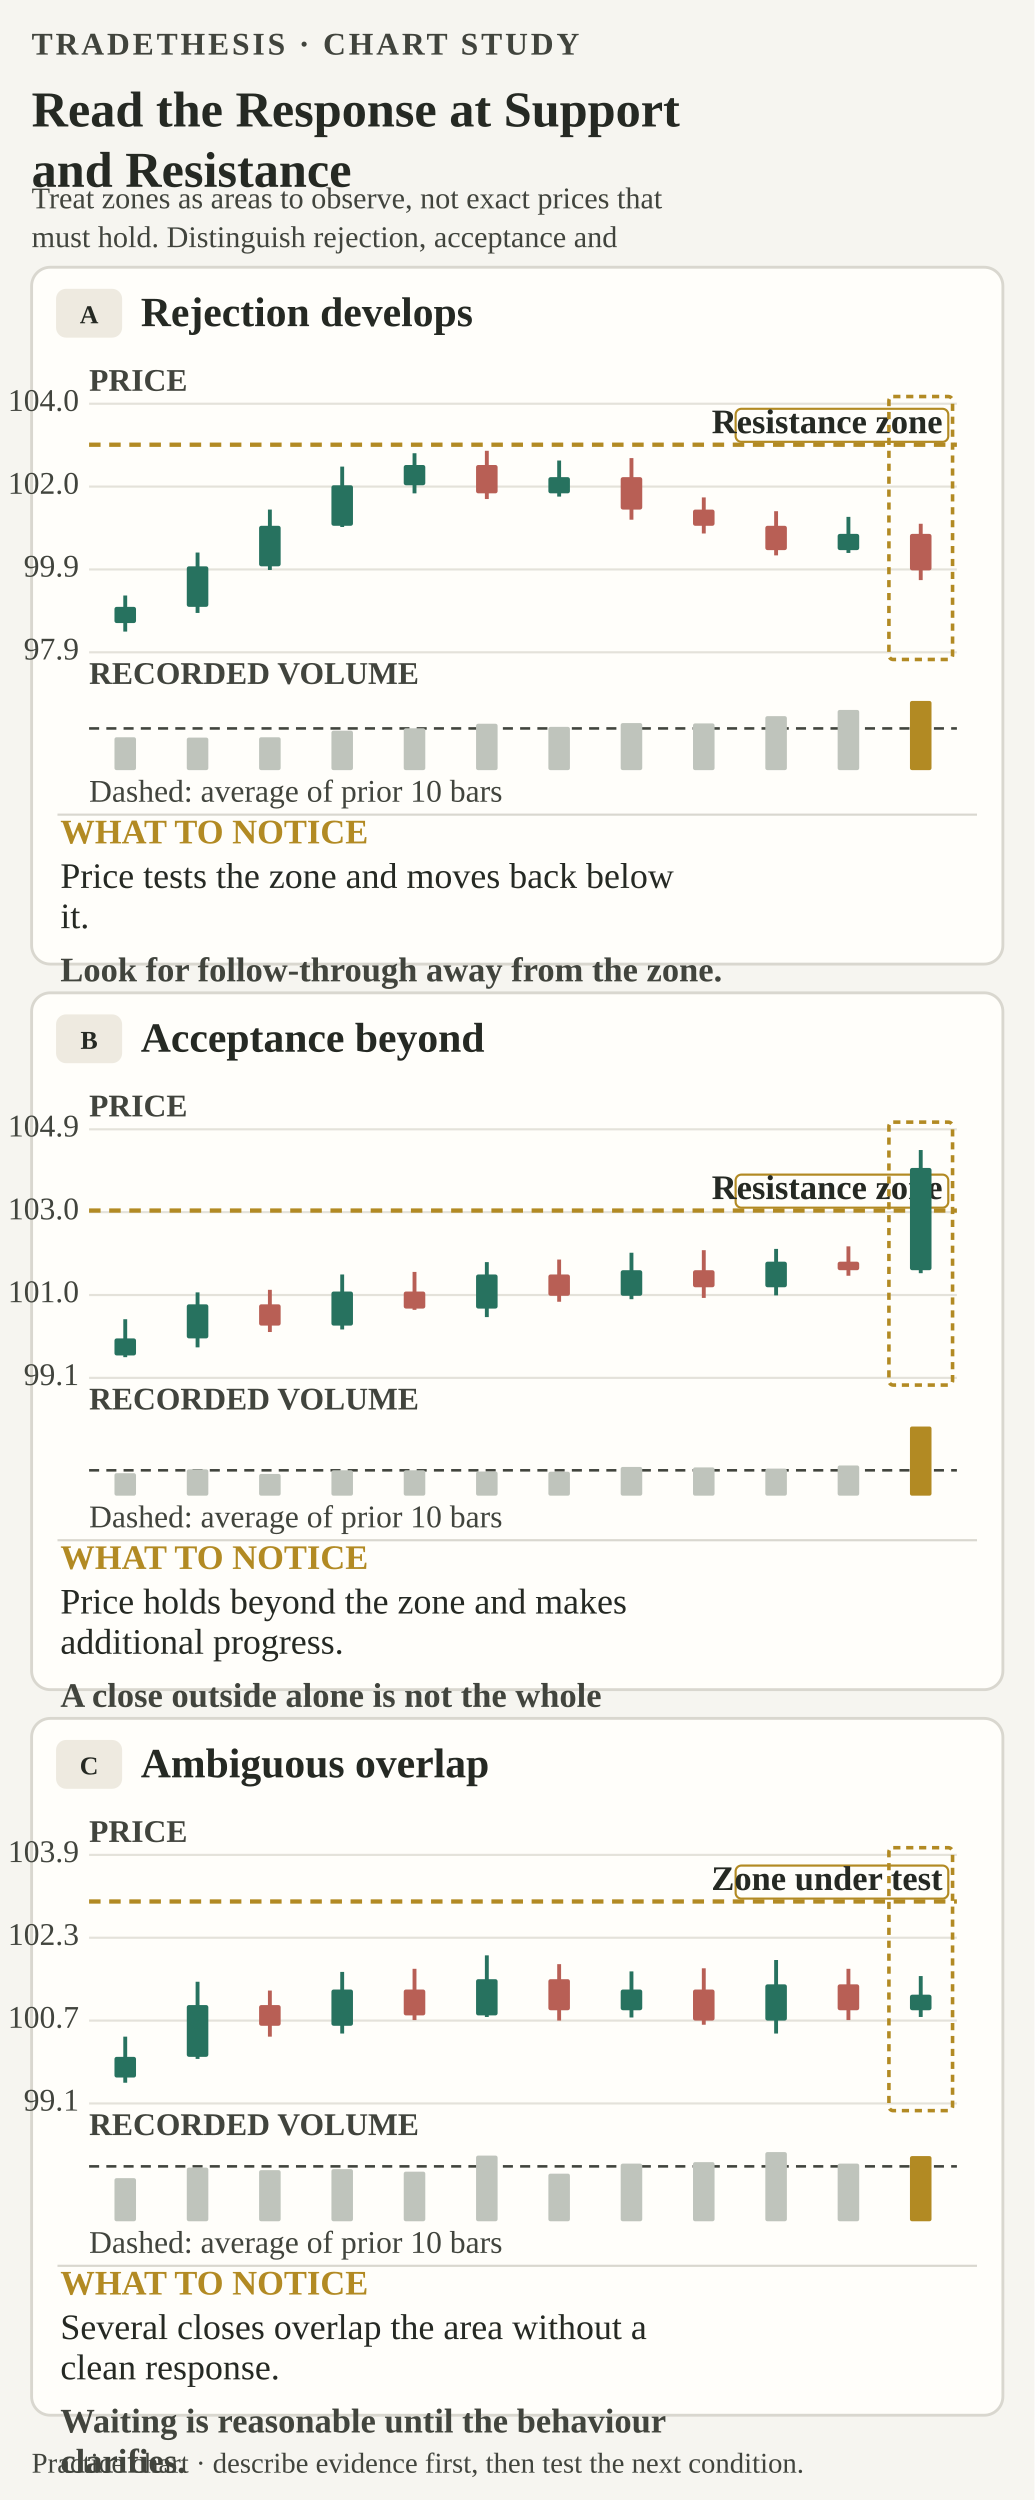
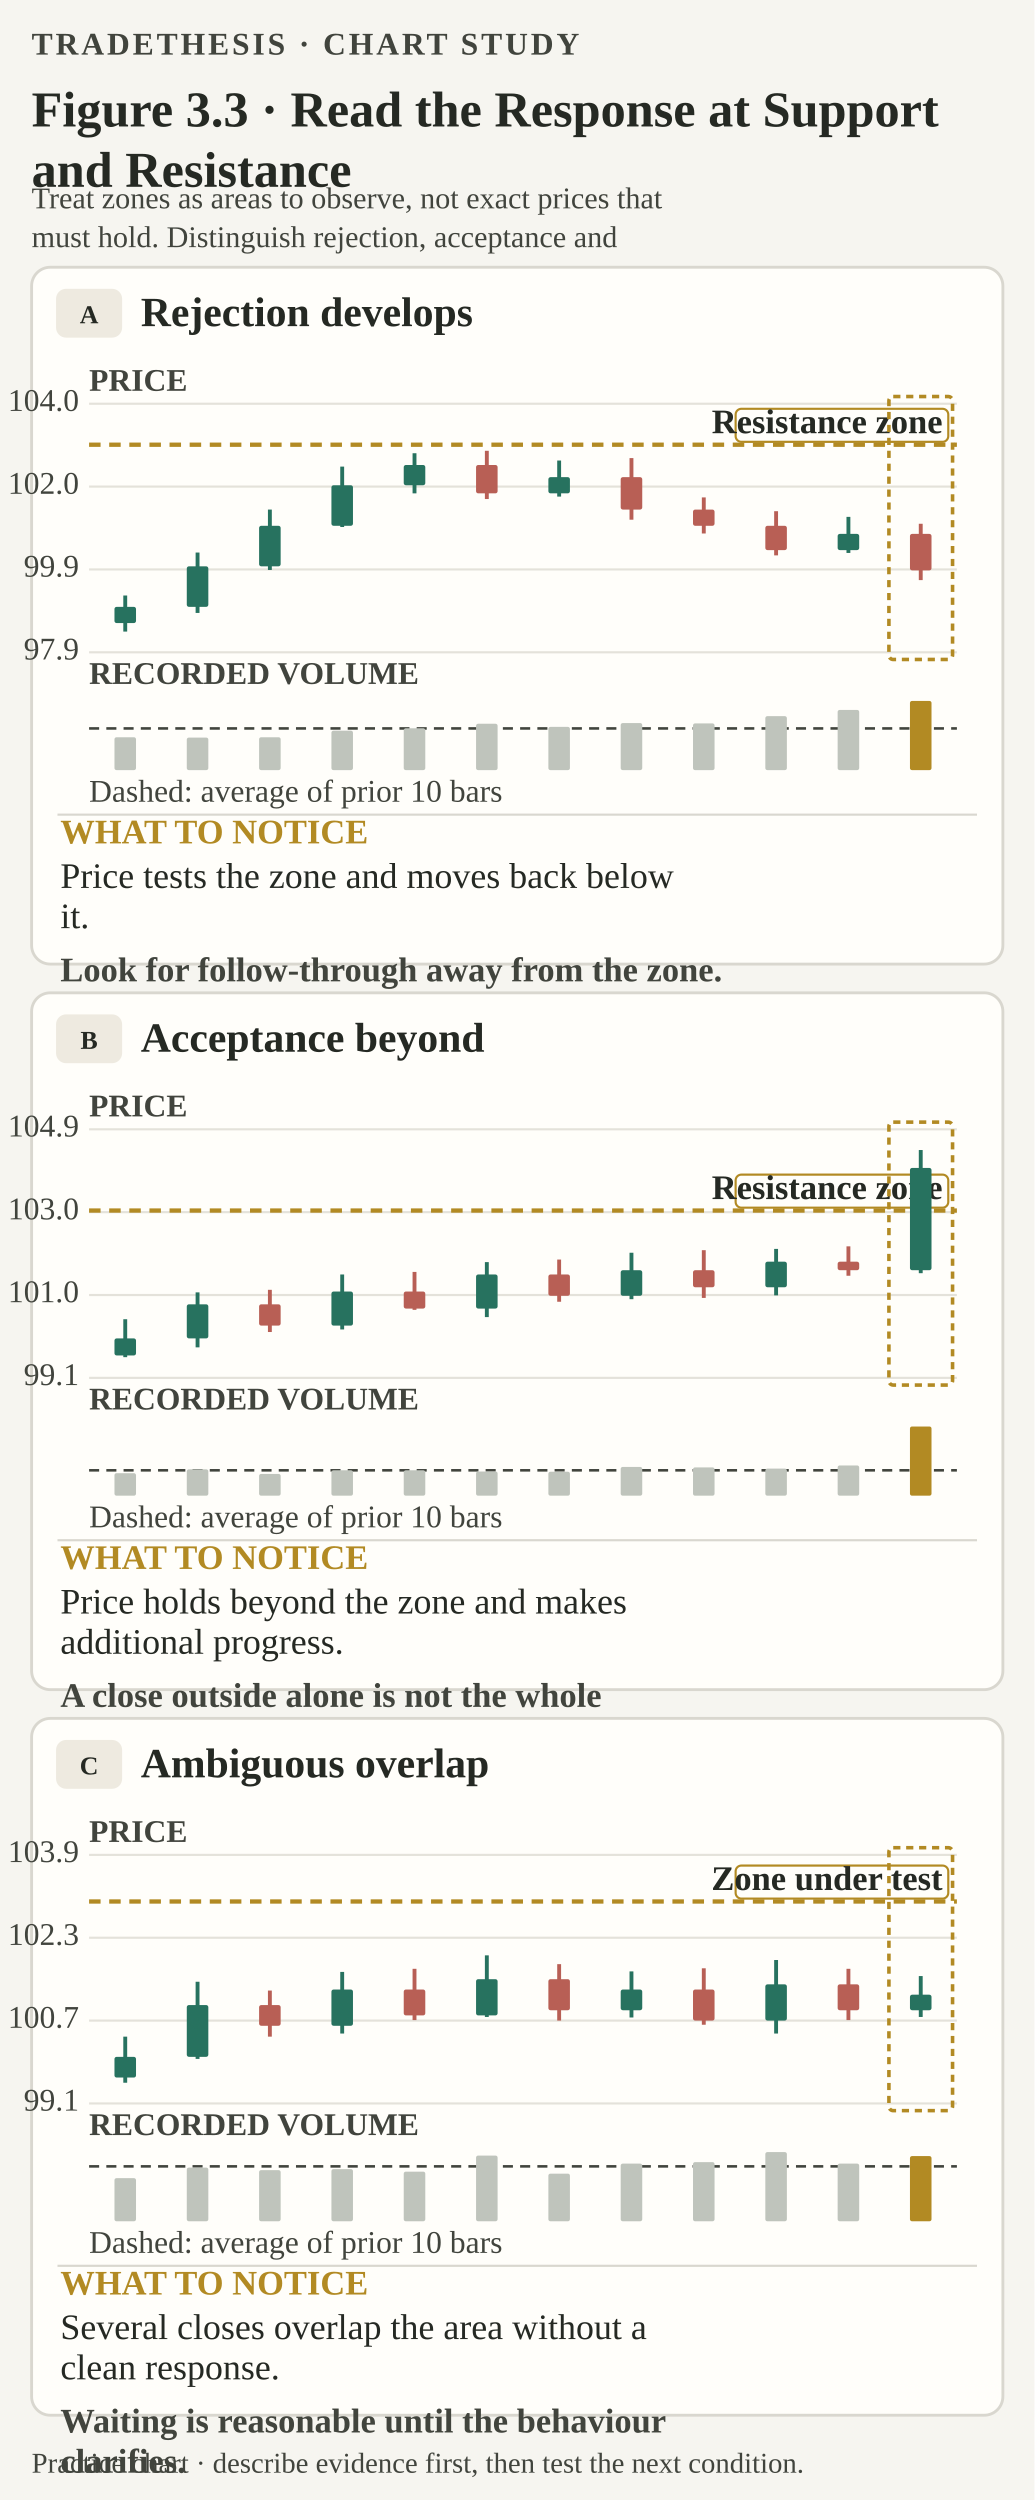
<svg xmlns="http://www.w3.org/2000/svg" width="720" height="1740" viewBox="0 0 720 1740" role="img" aria-labelledby="title desc">
  <rect width="720" height="1740" fill="#f6f5f0" />
  <text x="22" y="38" font-size="22" font-weight="800" letter-spacing="2" fill="#41443d">TRADETHESIS · CHART STUDY</text>
-   <text x="22" y="88" font-size="35" font-weight="850" fill="#252923">Read the Response at Support</text>
+   <text x="22" y="88" font-size="35" font-weight="850" fill="#252923">Figure 3.3 · Read the Response at Support</text>
  <text x="22" y="130" font-size="35" font-weight="850" fill="#252923">and Resistance</text>
  <text x="22" y="145" font-size="21" fill="#41443d">Treat zones as areas to observe, not exact prices that</text>
  <text x="22" y="172" font-size="21" fill="#41443d">must hold. Distinguish rejection, acceptance and</text>
  <rect x="22" y="186" width="676" height="485" rx="13" fill="#fffefa" stroke="#d9d7cf" stroke-width="2" />
  <rect x="39" y="201" width="46" height="34" rx="7" fill="#eeeae0" />
  <text x="62" y="225" text-anchor="middle" font-size="18" font-weight="800" fill="#252923">A</text>
  <text x="98" y="227" font-size="29" font-weight="800" fill="#252923">Rejection develops</text>
  <line x1="62" y1="454" x2="666" y2="454" stroke="#e4e2da" stroke-width="1.5" />
  <text x="55" y="459" text-anchor="end" font-size="22" fill="#41443d">97.9</text>
  <line x1="62" y1="396.333" x2="666" y2="396.333" stroke="#e4e2da" stroke-width="1.5" />
  <text x="55" y="401.333" text-anchor="end" font-size="22" fill="#41443d">99.9</text>
  <line x1="62" y1="338.667" x2="666" y2="338.667" stroke="#e4e2da" stroke-width="1.5" />
  <text x="55" y="343.667" text-anchor="end" font-size="22" fill="#41443d">102.0</text>
  <line x1="62" y1="281" x2="666" y2="281" stroke="#e4e2da" stroke-width="1.5" />
  <text x="55" y="286" text-anchor="end" font-size="22" fill="#41443d">104.0</text>
  <text x="62" y="272" font-size="22" font-weight="800" fill="#41443d">PRICE</text>
  <line x1="62" y1="309.523" x2="666" y2="309.523" stroke="#b28a23" stroke-width="3" stroke-dasharray="8 6" />
  <rect x="512" y="284.523" width="148" height="23" rx="4" fill="#fffefa" stroke="#b28a23" stroke-width="1.5" />
  <text x="656" y="301.523" text-anchor="end" font-size="24" font-weight="800" fill="#252923">Resistance zone</text>
  <line x1="87.167" y1="414.474" x2="87.167" y2="439.583" stroke="#27725f" stroke-width="2.7" />
  <rect x="79.667" y="422.374" width="15" height="11.285" rx="1.5" fill="#27725f" />
  <line x1="137.5" y1="384.569" x2="137.5" y2="426.606" stroke="#27725f" stroke-width="2.7" />
  <rect x="130" y="394.161" width="15" height="28.213" rx="1.5" fill="#27725f" />
  <line x1="187.833" y1="354.663" x2="187.833" y2="396.7" stroke="#27725f" stroke-width="2.7" />
  <rect x="180.333" y="365.948" width="15" height="28.213" rx="1.5" fill="#27725f" />
  <line x1="238.167" y1="324.758" x2="238.167" y2="366.795" stroke="#27725f" stroke-width="2.7" />
  <rect x="230.667" y="337.736" width="15" height="28.213" rx="1.5" fill="#27725f" />
  <line x1="288.5" y1="315.448" x2="288.5" y2="343.378" stroke="#27725f" stroke-width="2.7" />
  <rect x="281" y="323.629" width="15" height="14.106" rx="1.5" fill="#27725f" />
  <line x1="338.833" y1="313.755" x2="338.833" y2="347.328" stroke="#b85f55" stroke-width="2.7" />
  <rect x="331.333" y="323.629" width="15" height="19.749" rx="1.5" fill="#b85f55" />
  <line x1="389.167" y1="320.526" x2="389.167" y2="345.635" stroke="#27725f" stroke-width="2.7" />
  <rect x="381.667" y="332.093" width="15" height="11.285" rx="1.5" fill="#27725f" />
  <line x1="439.5" y1="318.833" x2="439.5" y2="361.716" stroke="#b85f55" stroke-width="2.7" />
  <rect x="432" y="332.093" width="15" height="22.57" rx="1.5" fill="#b85f55" />
  <line x1="489.833" y1="346.199" x2="489.833" y2="371.309" stroke="#b85f55" stroke-width="2.7" />
  <rect x="482.333" y="354.663" width="15" height="11.285" rx="1.5" fill="#b85f55" />
  <line x1="540.167" y1="355.792" x2="540.167" y2="386.544" stroke="#b85f55" stroke-width="2.7" />
  <rect x="532.667" y="365.948" width="15" height="16.928" rx="1.5" fill="#b85f55" />
  <line x1="590.5" y1="359.742" x2="590.5" y2="384.851" stroke="#27725f" stroke-width="2.7" />
  <rect x="583" y="371.591" width="15" height="11.285" rx="1.5" fill="#27725f" />
  <rect x="618.687" y="276" width="44.293" height="183" fill="none" stroke="#b28a23" stroke-width="2.5" stroke-dasharray="5 4" rx="3" />
  <line x1="640.833" y1="364.538" x2="640.833" y2="403.753" stroke="#b85f55" stroke-width="2.7" />
  <rect x="633.333" y="371.591" width="15" height="25.391" rx="1.5" fill="#b85f55" />
  <text x="62" y="476" font-size="22" font-weight="800" fill="#41443d">RECORDED VOLUME</text>
  <line x1="62" y1="506.991" x2="666" y2="506.991" stroke="#41443d" stroke-width="1.8" stroke-dasharray="7 5" />
  <rect x="79.667" y="513.13" width="15" height="22.87" fill="#bfc4bc" rx="1.4" />
  <rect x="130" y="513.37" width="15" height="22.63" fill="#bfc4bc" rx="1.4" />
  <rect x="180.333" y="513.13" width="15" height="22.87" fill="#bfc4bc" rx="1.4" />
  <rect x="230.667" y="508.556" width="15" height="27.444" fill="#bfc4bc" rx="1.4" />
  <rect x="281" y="506.87" width="15" height="29.13" fill="#bfc4bc" rx="1.4" />
  <rect x="331.333" y="503.741" width="15" height="32.259" fill="#bfc4bc" rx="1.4" />
  <rect x="381.667" y="505.907" width="15" height="30.093" fill="#bfc4bc" rx="1.4" />
  <rect x="432" y="503.259" width="15" height="32.741" fill="#bfc4bc" rx="1.4" />
  <rect x="482.333" y="503.5" width="15" height="32.5" fill="#bfc4bc" rx="1.4" />
  <rect x="532.667" y="498.444" width="15" height="37.556" fill="#bfc4bc" rx="1.4" />
  <rect x="583" y="494.111" width="15" height="41.889" fill="#bfc4bc" rx="1.4" />
  <rect x="633.333" y="487.852" width="15" height="48.148" fill="#b28a23" rx="1.4" />
  <text x="62" y="558" font-size="22" fill="#41443d">Dashed: average of prior 10 bars</text>
  <line x1="40" y1="567" x2="680" y2="567" stroke="#d9d7cf" stroke-width="1.5" />
  <text x="42" y="587" font-size="24" font-weight="800" fill="#b28a23">WHAT TO NOTICE</text>
  <text x="42" y="618" font-size="25" fill="#252923">Price tests the zone and moves back below</text>
  <text x="42" y="646" font-size="25" fill="#252923">it.</text>
  <text x="42" y="683" font-size="24" font-weight="700" fill="#41443d">Look for follow-through away from the zone.</text>
  <rect x="22" y="691" width="676" height="485" rx="13" fill="#fffefa" stroke="#d9d7cf" stroke-width="2" />
  <rect x="39" y="706" width="46" height="34" rx="7" fill="#eeeae0" />
  <text x="62" y="730" text-anchor="middle" font-size="18" font-weight="800" fill="#252923">B</text>
  <text x="98" y="732" font-size="29" font-weight="800" fill="#252923">Acceptance beyond</text>
  <line x1="62" y1="959" x2="666" y2="959" stroke="#e4e2da" stroke-width="1.5" />
  <text x="55" y="964" text-anchor="end" font-size="22" fill="#41443d">99.1</text>
  <line x1="62" y1="901.333" x2="666" y2="901.333" stroke="#e4e2da" stroke-width="1.5" />
  <text x="55" y="906.333" text-anchor="end" font-size="22" fill="#41443d">101.0</text>
  <line x1="62" y1="843.667" x2="666" y2="843.667" stroke="#e4e2da" stroke-width="1.5" />
  <text x="55" y="848.667" text-anchor="end" font-size="22" fill="#41443d">103.0</text>
  <line x1="62" y1="786" x2="666" y2="786" stroke="#e4e2da" stroke-width="1.5" />
  <text x="55" y="791" text-anchor="end" font-size="22" fill="#41443d">104.9</text>
  <text x="62" y="777" font-size="22" font-weight="800" fill="#41443d">PRICE</text>
  <line x1="62" y1="842.539" x2="666" y2="842.539" stroke="#b28a23" stroke-width="3" stroke-dasharray="8 6" />
  <rect x="512" y="817.539" width="148" height="23" rx="4" fill="#fffefa" stroke="#b28a23" stroke-width="1.5" />
  <text x="656" y="834.539" text-anchor="end" font-size="24" font-weight="800" fill="#252923">Resistance zone</text>
  <line x1="87.167" y1="918.182" x2="87.167" y2="944.583" stroke="#27725f" stroke-width="2.7" />
  <rect x="79.667" y="931.531" width="15" height="11.866" rx="1.5" fill="#27725f" />
  <line x1="137.5" y1="899.494" x2="137.5" y2="937.761" stroke="#27725f" stroke-width="2.7" />
  <rect x="130" y="907.8" width="15" height="23.731" rx="1.5" fill="#27725f" />
  <line x1="187.833" y1="897.714" x2="187.833" y2="927.082" stroke="#b85f55" stroke-width="2.7" />
  <rect x="180.333" y="907.8" width="15" height="14.832" rx="1.5" fill="#b85f55" />
  <line x1="238.167" y1="887.035" x2="238.167" y2="925.302" stroke="#27725f" stroke-width="2.7" />
  <rect x="230.667" y="898.901" width="15" height="23.731" rx="1.5" fill="#27725f" />
  <line x1="288.5" y1="885.255" x2="288.5" y2="911.656" stroke="#b85f55" stroke-width="2.7" />
  <rect x="281" y="898.901" width="15" height="11.866" rx="1.5" fill="#b85f55" />
  <line x1="338.833" y1="878.433" x2="338.833" y2="916.699" stroke="#27725f" stroke-width="2.7" />
  <rect x="331.333" y="887.035" width="15" height="23.731" rx="1.5" fill="#27725f" />
  <line x1="389.167" y1="876.653" x2="389.167" y2="906.02" stroke="#b85f55" stroke-width="2.7" />
  <rect x="381.667" y="887.035" width="15" height="14.832" rx="1.5" fill="#b85f55" />
  <line x1="439.5" y1="871.907" x2="439.5" y2="904.24" stroke="#27725f" stroke-width="2.7" />
  <rect x="432" y="884.069" width="15" height="17.798" rx="1.5" fill="#27725f" />
  <line x1="489.833" y1="870.127" x2="489.833" y2="903.35" stroke="#b85f55" stroke-width="2.7" />
  <rect x="482.333" y="884.069" width="15" height="11.866" rx="1.5" fill="#b85f55" />
  <line x1="540.167" y1="869.237" x2="540.167" y2="901.571" stroke="#27725f" stroke-width="2.7" />
  <rect x="532.667" y="878.136" width="15" height="17.798" rx="1.5" fill="#27725f" />
  <line x1="590.5" y1="867.457" x2="590.5" y2="887.925" stroke="#b85f55" stroke-width="2.7" />
  <rect x="583" y="878.136" width="15" height="5.933" rx="1.5" fill="#b85f55" />
  <rect x="618.687" y="781" width="44.293" height="183" fill="none" stroke="#b28a23" stroke-width="2.5" stroke-dasharray="5 4" rx="3" />
  <line x1="640.833" y1="800.417" x2="640.833" y2="886.145" stroke="#27725f" stroke-width="2.7" />
  <rect x="633.333" y="812.876" width="15" height="71.193" rx="1.5" fill="#27725f" />
  <text x="62" y="981" font-size="22" font-weight="800" fill="#41443d">RECORDED VOLUME</text>
  <line x1="62" y1="1023.34" x2="666" y2="1023.34" stroke="#41443d" stroke-width="1.8" stroke-dasharray="7 5" />
  <rect x="79.667" y="1025.343" width="15" height="15.657" fill="#bfc4bc" rx="1.4" />
  <rect x="130" y="1022.65" width="15" height="18.35" fill="#bfc4bc" rx="1.4" />
  <rect x="180.333" y="1025.848" width="15" height="15.152" fill="#bfc4bc" rx="1.4" />
  <rect x="230.667" y="1023.323" width="15" height="17.677" fill="#bfc4bc" rx="1.4" />
  <rect x="281" y="1023.323" width="15" height="17.677" fill="#bfc4bc" rx="1.4" />
  <rect x="331.333" y="1024.165" width="15" height="16.835" fill="#bfc4bc" rx="1.4" />
  <rect x="381.667" y="1024.333" width="15" height="16.667" fill="#bfc4bc" rx="1.4" />
  <rect x="432" y="1020.966" width="15" height="20.034" fill="#bfc4bc" rx="1.4" />
  <rect x="482.333" y="1021.303" width="15" height="19.697" fill="#bfc4bc" rx="1.4" />
  <rect x="532.667" y="1022.145" width="15" height="18.855" fill="#bfc4bc" rx="1.4" />
  <rect x="583" y="1019.956" width="15" height="21.044" fill="#bfc4bc" rx="1.4" />
  <rect x="633.333" y="992.852" width="15" height="48.148" fill="#b28a23" rx="1.4" />
  <text x="62" y="1063" font-size="22" fill="#41443d">Dashed: average of prior 10 bars</text>
  <line x1="40" y1="1072" x2="680" y2="1072" stroke="#d9d7cf" stroke-width="1.5" />
  <text x="42" y="1092" font-size="24" font-weight="800" fill="#b28a23">WHAT TO NOTICE</text>
  <text x="42" y="1123" font-size="25" fill="#252923">Price holds beyond the zone and makes</text>
  <text x="42" y="1151" font-size="25" fill="#252923">additional progress.</text>
  <text x="42" y="1188" font-size="24" font-weight="700" fill="#41443d">A close outside alone is not the whole</text>
  <text x="42" y="1216" font-size="24" font-weight="700" fill="#41443d">sequence.</text>
  <rect x="22" y="1196" width="676" height="485" rx="13" fill="#fffefa" stroke="#d9d7cf" stroke-width="2" />
  <rect x="39" y="1211" width="46" height="34" rx="7" fill="#eeeae0" />
  <text x="62" y="1235" text-anchor="middle" font-size="18" font-weight="800" fill="#252923">C</text>
  <text x="98" y="1237" font-size="29" font-weight="800" fill="#252923">Ambiguous overlap</text>
  <line x1="62" y1="1464" x2="666" y2="1464" stroke="#e4e2da" stroke-width="1.5" />
  <text x="55" y="1469" text-anchor="end" font-size="22" fill="#41443d">99.1</text>
  <line x1="62" y1="1406.333" x2="666" y2="1406.333" stroke="#e4e2da" stroke-width="1.5" />
  <text x="55" y="1411.333" text-anchor="end" font-size="22" fill="#41443d">100.7</text>
  <line x1="62" y1="1348.667" x2="666" y2="1348.667" stroke="#e4e2da" stroke-width="1.5" />
  <text x="55" y="1353.667" text-anchor="end" font-size="22" fill="#41443d">102.3</text>
  <line x1="62" y1="1291" x2="666" y2="1291" stroke="#e4e2da" stroke-width="1.5" />
  <text x="55" y="1296" text-anchor="end" font-size="22" fill="#41443d">103.9</text>
  <text x="62" y="1282" font-size="22" font-weight="800" fill="#41443d">PRICE</text>
  <line x1="62" y1="1323.438" x2="666" y2="1323.438" stroke="#b28a23" stroke-width="3" stroke-dasharray="8 6" />
  <rect x="512" y="1298.438" width="148" height="23" rx="4" fill="#fffefa" stroke="#b28a23" stroke-width="1.5" />
  <text x="656" y="1315.438" text-anchor="end" font-size="24" font-weight="800" fill="#252923">Zone under test</text>
  <line x1="87.167" y1="1417.506" x2="87.167" y2="1449.583" stroke="#27725f" stroke-width="2.7" />
  <rect x="79.667" y="1431.562" width="15" height="14.417" rx="1.5" fill="#27725f" />
  <line x1="137.5" y1="1379.302" x2="137.5" y2="1433.004" stroke="#27725f" stroke-width="2.7" />
  <rect x="130" y="1395.521" width="15" height="36.042" rx="1.5" fill="#27725f" />
  <line x1="187.833" y1="1385.429" x2="187.833" y2="1417.506" stroke="#b85f55" stroke-width="2.7" />
  <rect x="180.333" y="1395.521" width="15" height="14.417" rx="1.5" fill="#b85f55" />
  <line x1="238.167" y1="1372.454" x2="238.167" y2="1415.344" stroke="#27725f" stroke-width="2.7" />
  <rect x="230.667" y="1384.708" width="15" height="25.229" rx="1.5" fill="#27725f" />
  <line x1="288.5" y1="1370.292" x2="288.5" y2="1405.973" stroke="#b85f55" stroke-width="2.7" />
  <rect x="281" y="1384.708" width="15" height="18.021" rx="1.5" fill="#b85f55" />
  <line x1="338.833" y1="1360.921" x2="338.833" y2="1403.81" stroke="#27725f" stroke-width="2.7" />
  <rect x="331.333" y="1377.5" width="15" height="25.229" rx="1.5" fill="#27725f" />
  <line x1="389.167" y1="1367.048" x2="389.167" y2="1406.333" stroke="#b85f55" stroke-width="2.7" />
  <rect x="381.667" y="1377.5" width="15" height="21.625" rx="1.5" fill="#b85f55" />
  <line x1="439.5" y1="1372.094" x2="439.5" y2="1404.171" stroke="#27725f" stroke-width="2.7" />
  <rect x="432" y="1384.708" width="15" height="14.417" rx="1.5" fill="#27725f" />
  <line x1="489.833" y1="1369.931" x2="489.833" y2="1409.217" stroke="#b85f55" stroke-width="2.7" />
  <rect x="482.333" y="1384.708" width="15" height="21.625" rx="1.5" fill="#b85f55" />
  <line x1="540.167" y1="1364.165" x2="540.167" y2="1415.344" stroke="#27725f" stroke-width="2.7" />
  <rect x="532.667" y="1381.104" width="15" height="25.229" rx="1.5" fill="#27725f" />
  <line x1="590.5" y1="1370.292" x2="590.5" y2="1405.973" stroke="#b85f55" stroke-width="2.7" />
  <rect x="583" y="1381.104" width="15" height="18.021" rx="1.5" fill="#b85f55" />
  <rect x="618.687" y="1286" width="44.293" height="183" fill="none" stroke="#b28a23" stroke-width="2.5" stroke-dasharray="5 4" rx="3" />
  <line x1="640.833" y1="1375.337" x2="640.833" y2="1403.81" stroke="#27725f" stroke-width="2.7" />
  <rect x="633.333" y="1388.312" width="15" height="10.812" rx="1.5" fill="#27725f" />
  <text x="62" y="1486" font-size="22" font-weight="800" fill="#41443d">RECORDED VOLUME</text>
  <line x1="62" y1="1507.795" x2="666" y2="1507.795" stroke="#41443d" stroke-width="1.8" stroke-dasharray="7 5" />
  <rect x="79.667" y="1515.995" width="15" height="30.005" fill="#bfc4bc" rx="1.4" />
  <rect x="130" y="1508.668" width="15" height="37.332" fill="#bfc4bc" rx="1.4" />
  <rect x="180.333" y="1510.412" width="15" height="35.588" fill="#bfc4bc" rx="1.4" />
  <rect x="230.667" y="1509.714" width="15" height="36.286" fill="#bfc4bc" rx="1.4" />
  <rect x="281" y="1511.459" width="15" height="34.541" fill="#bfc4bc" rx="1.4" />
  <rect x="331.333" y="1500.294" width="15" height="45.706" fill="#bfc4bc" rx="1.4" />
  <rect x="381.667" y="1512.855" width="15" height="33.145" fill="#bfc4bc" rx="1.4" />
  <rect x="432" y="1505.877" width="15" height="40.123" fill="#bfc4bc" rx="1.4" />
  <rect x="482.333" y="1504.83" width="15" height="41.17" fill="#bfc4bc" rx="1.4" />
  <rect x="532.667" y="1497.852" width="15" height="48.148" fill="#bfc4bc" rx="1.4" />
  <rect x="583" y="1505.877" width="15" height="40.123" fill="#bfc4bc" rx="1.4" />
  <rect x="633.333" y="1500.643" width="15" height="45.357" fill="#b28a23" rx="1.4" />
  <text x="62" y="1568" font-size="22" fill="#41443d">Dashed: average of prior 10 bars</text>
  <line x1="40" y1="1577" x2="680" y2="1577" stroke="#d9d7cf" stroke-width="1.5" />
  <text x="42" y="1597" font-size="24" font-weight="800" fill="#b28a23">WHAT TO NOTICE</text>
  <text x="42" y="1628" font-size="25" fill="#252923">Several closes overlap the area without a</text>
  <text x="42" y="1656" font-size="25" fill="#252923">clean response.</text>
  <text x="42" y="1693" font-size="24" font-weight="700" fill="#41443d">Waiting is reasonable until the behaviour</text>
  <text x="42" y="1721" font-size="24" font-weight="700" fill="#41443d">clarifies.</text>
  <text x="22" y="1721" font-size="20" fill="#41443d">Practice chart · describe evidence first, then test the next condition.</text>
</svg>
